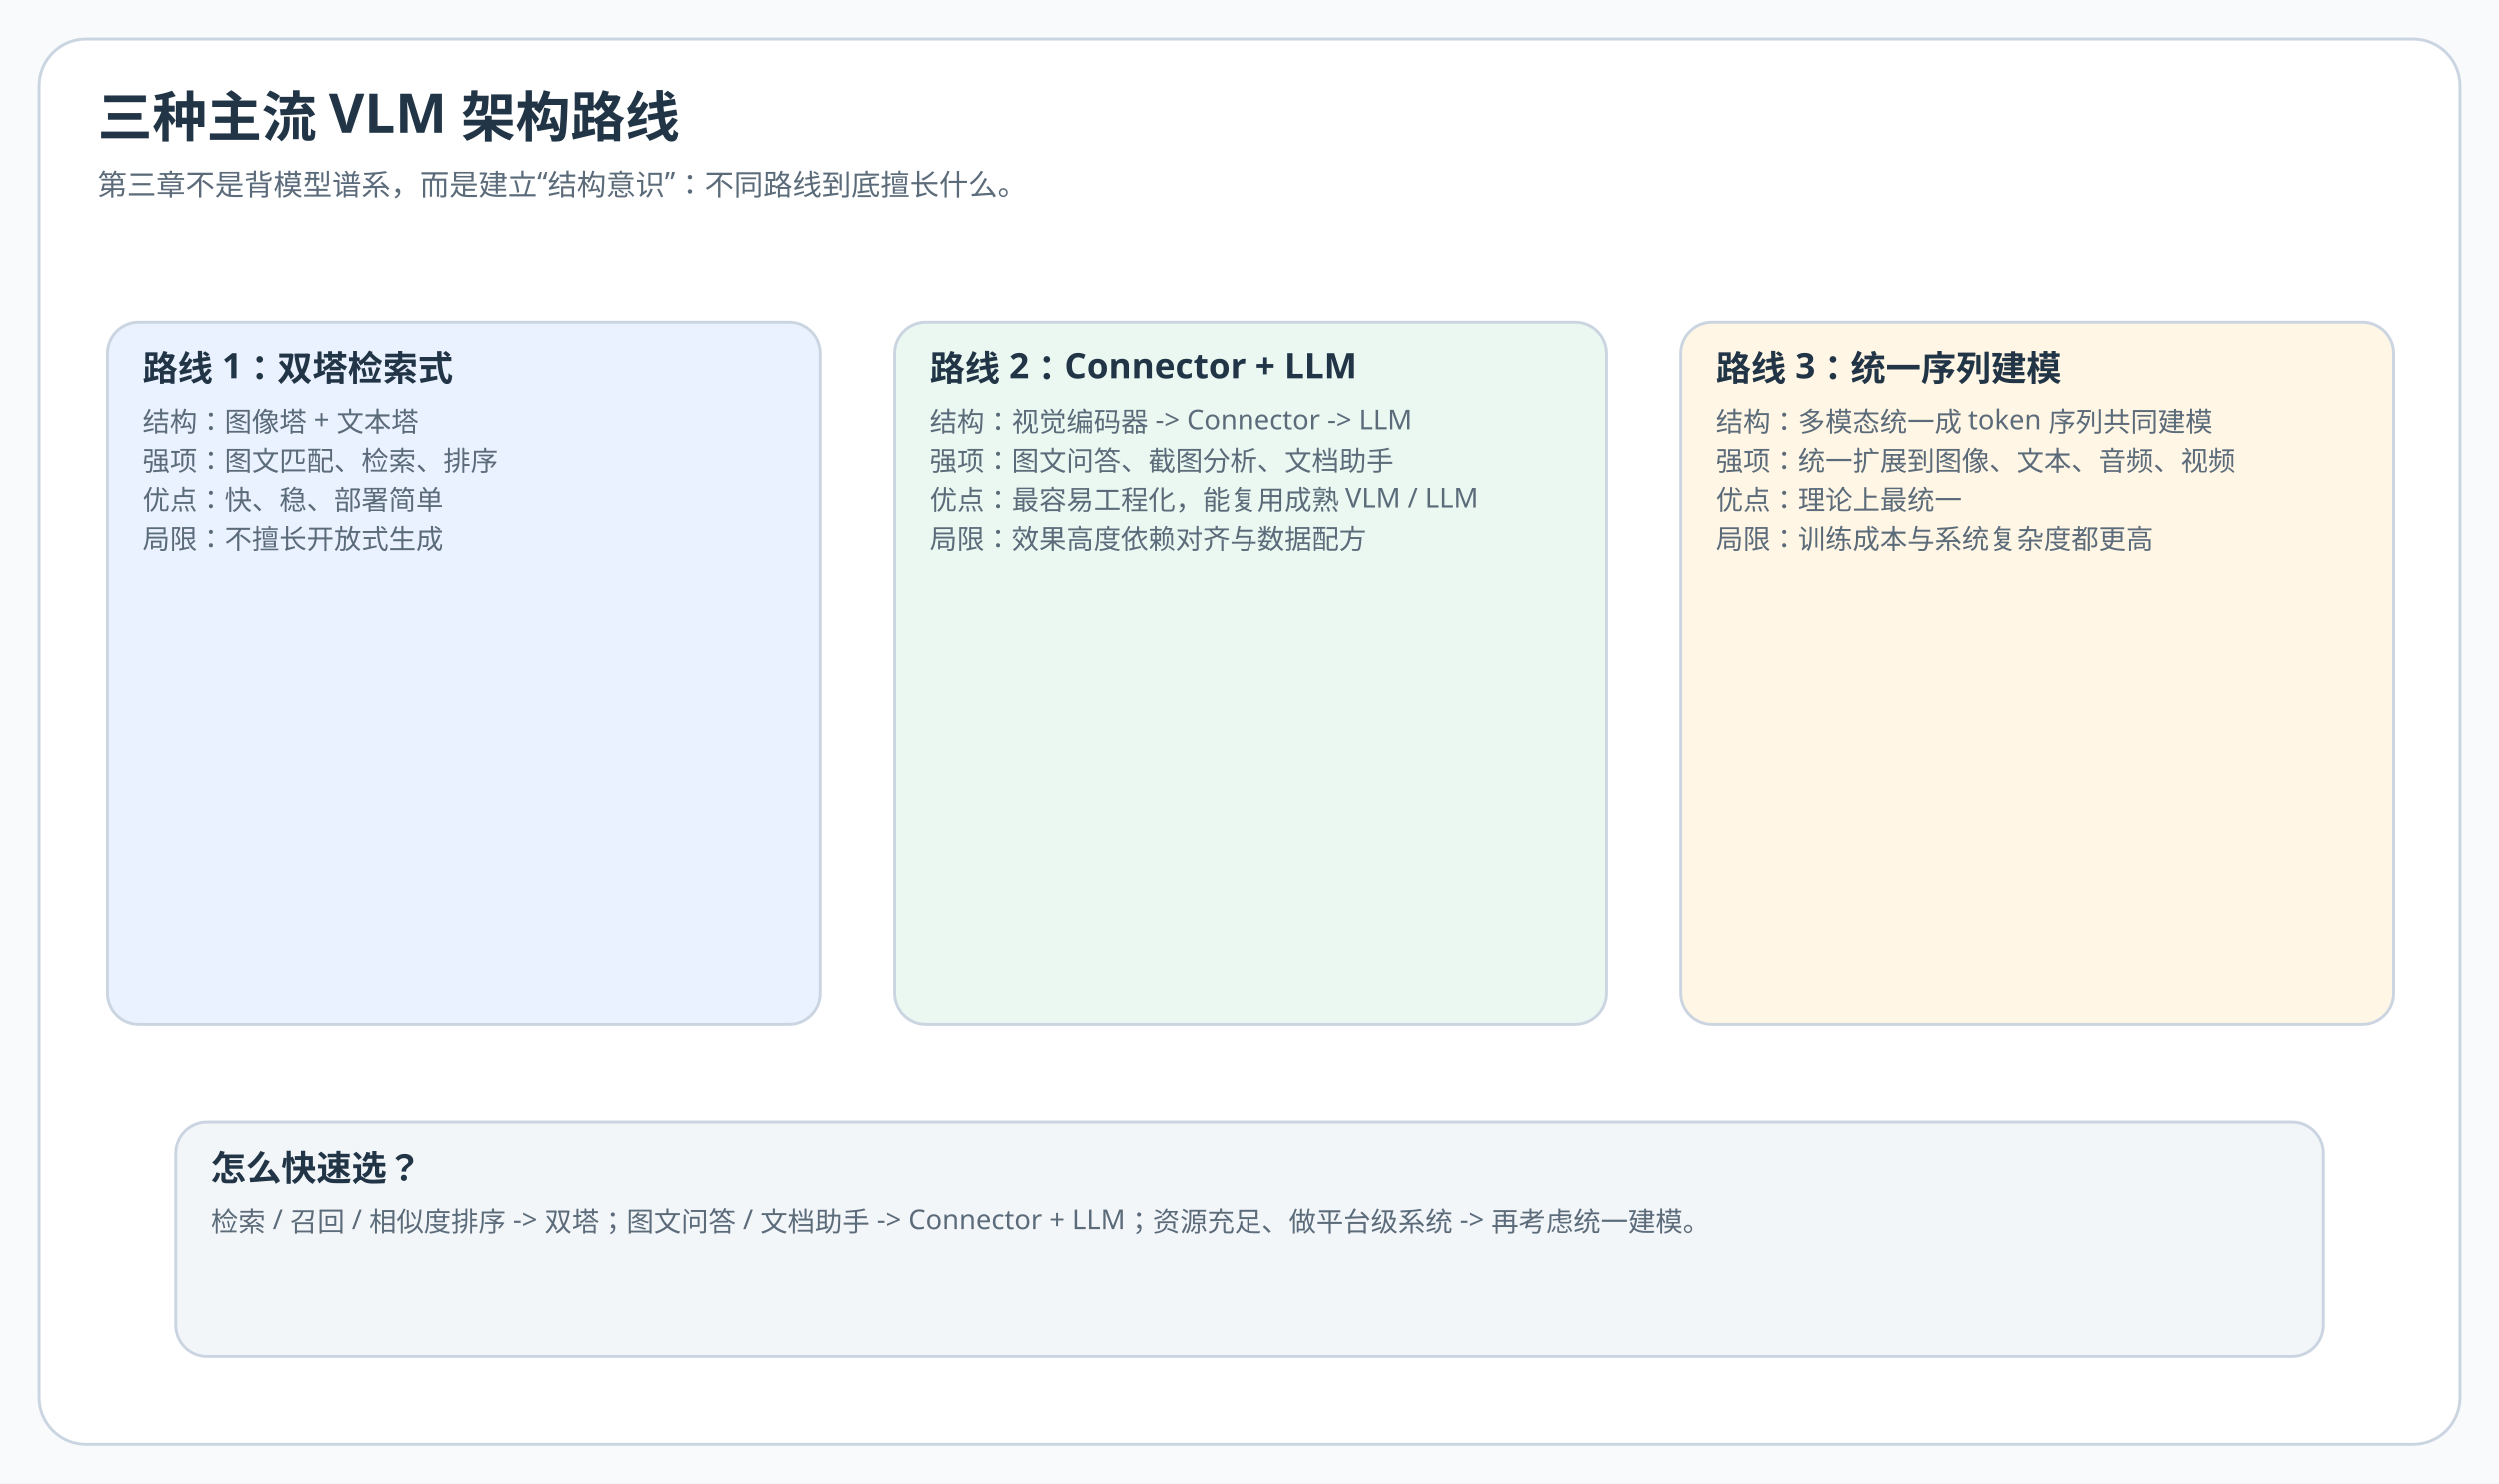
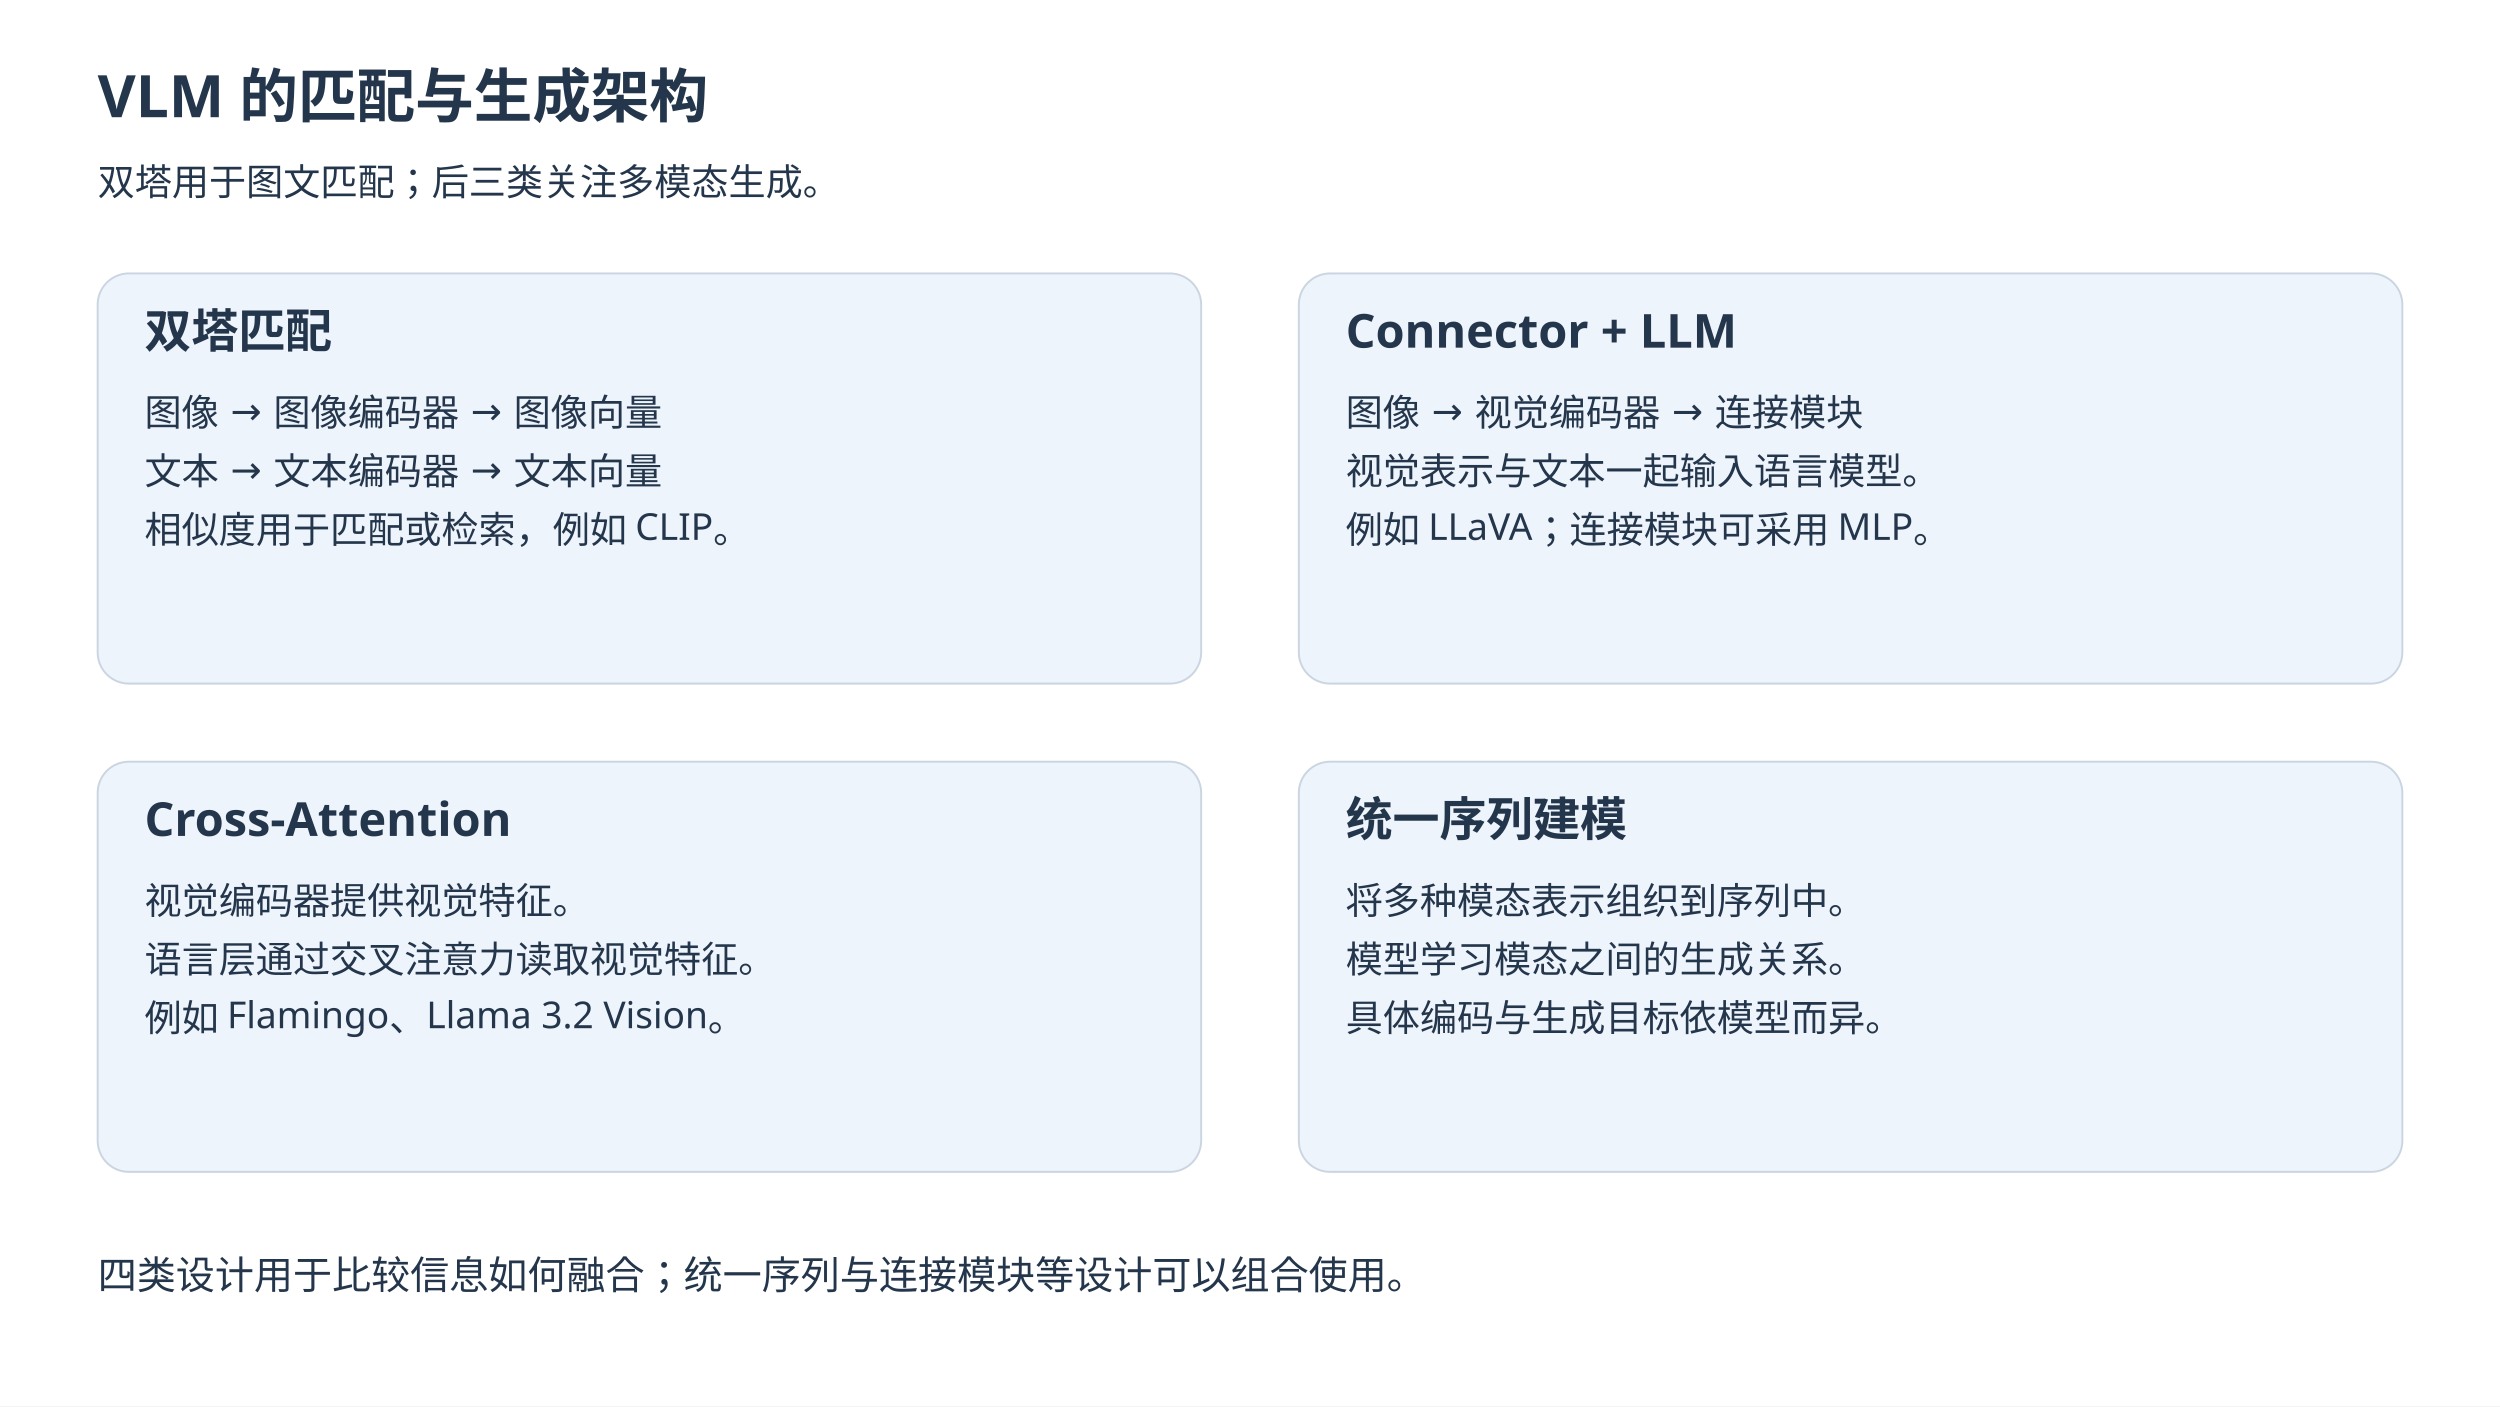
- <svg xmlns="http://www.w3.org/2000/svg" width="1280" height="760" viewBox="0 0 1280 760">
-   <defs>
-     <marker id="m-2B63D9" viewBox="0 0 10 10" refX="8" refY="5" markerWidth="6" markerHeight="6" orient="auto-start-reverse">
-       <path d="M0 0L10 5L0 10Z" fill="#2B63D9" />
-     </marker>
-     <marker id="m-2D8C6C" viewBox="0 0 10 10" refX="8" refY="5" markerWidth="6" markerHeight="6" orient="auto-start-reverse">
-       <path d="M0 0L10 5L0 10Z" fill="#2D8C6C" />
-     </marker>
-     <marker id="m-B7791F" viewBox="0 0 10 10" refX="8" refY="5" markerWidth="6" markerHeight="6" orient="auto-start-reverse">
-       <path d="M0 0L10 5L0 10Z" fill="#B7791F" />
-     </marker>
-     <marker id="m-C0563D" viewBox="0 0 10 10" refX="8" refY="5" markerWidth="6" markerHeight="6" orient="auto-start-reverse">
-       <path d="M0 0L10 5L0 10Z" fill="#C0563D" />
-     </marker>
-     <marker id="m-5B6B7A" viewBox="0 0 10 10" refX="8" refY="5" markerWidth="6" markerHeight="6" orient="auto-start-reverse">
-       <path d="M0 0L10 5L0 10Z" fill="#5B6B7A" />
-     </marker>
-   </defs>
-   <rect width="1280" height="760" fill="#F8FAFC" />
-   <rect x="20" y="20" width="1240" height="720" rx="24" fill="#FFFFFF" stroke="#CBD5E1" stroke-width="1.5" />
-   <text x="50" y="70" font-family="'Segoe UI','PingFang SC','Microsoft YaHei',sans-serif" font-size="28" font-weight="800" fill="#213547" text-anchor="start">三种主流 VLM 架构路线</text>
-   <text x="50" y="100" font-family="'Segoe UI','PingFang SC','Microsoft YaHei',sans-serif" font-size="15" font-weight="400" fill="#5B6B7A" text-anchor="start">第三章不是背模型谱系，而是建立“结构意识”：不同路线到底擅长什么。</text>
-   <g>
-     <rect x="55" y="165" width="365" height="360" rx="16" fill="#EAF1FF" stroke="#CBD5E1" stroke-width="1.5" />
-     <text x="73" y="195" font-family="'Segoe UI','PingFang SC','Microsoft YaHei',sans-serif" font-size="18" font-weight="700" fill="#213547" text-anchor="start">路线 1：双塔检索式</text>
-     <text x="73" y="221" font-family="'Segoe UI','PingFang SC','Microsoft YaHei',sans-serif" font-size="14" font-weight="400" fill="#5B6B7A" text-anchor="start">结构：图像塔 + 文本塔</text>
-     <text x="73" y="241" font-family="'Segoe UI','PingFang SC','Microsoft YaHei',sans-serif" font-size="14" font-weight="400" fill="#5B6B7A" text-anchor="start">强项：图文匹配、检索、排序</text>
-     <text x="73" y="261" font-family="'Segoe UI','PingFang SC','Microsoft YaHei',sans-serif" font-size="14" font-weight="400" fill="#5B6B7A" text-anchor="start">优点：快、稳、部署简单</text>
-     <text x="73" y="281" font-family="'Segoe UI','PingFang SC','Microsoft YaHei',sans-serif" font-size="14" font-weight="400" fill="#5B6B7A" text-anchor="start">局限：不擅长开放式生成</text>
-   </g>
-   <g>
-     <rect x="458" y="165" width="365" height="360" rx="16" fill="#EAF8F1" stroke="#CBD5E1" stroke-width="1.5" />
-     <text x="476" y="195" font-family="'Segoe UI','PingFang SC','Microsoft YaHei',sans-serif" font-size="18" font-weight="700" fill="#213547" text-anchor="start">路线 2：Connector + LLM</text>
-     <text x="476" y="221" font-family="'Segoe UI','PingFang SC','Microsoft YaHei',sans-serif" font-size="14" font-weight="400" fill="#5B6B7A" text-anchor="start">结构：视觉编码器 -&gt; Connector -&gt; LLM</text>
-     <text x="476" y="241" font-family="'Segoe UI','PingFang SC','Microsoft YaHei',sans-serif" font-size="14" font-weight="400" fill="#5B6B7A" text-anchor="start">强项：图文问答、截图分析、文档助手</text>
-     <text x="476" y="261" font-family="'Segoe UI','PingFang SC','Microsoft YaHei',sans-serif" font-size="14" font-weight="400" fill="#5B6B7A" text-anchor="start">优点：最容易工程化，能复用成熟 VLM / LLM</text>
-     <text x="476" y="281" font-family="'Segoe UI','PingFang SC','Microsoft YaHei',sans-serif" font-size="14" font-weight="400" fill="#5B6B7A" text-anchor="start">局限：效果高度依赖对齐与数据配方</text>
-   </g>
-   <g>
-     <rect x="861" y="165" width="365" height="360" rx="16" fill="#FFF6E5" stroke="#CBD5E1" stroke-width="1.5" />
-     <text x="879" y="195" font-family="'Segoe UI','PingFang SC','Microsoft YaHei',sans-serif" font-size="18" font-weight="700" fill="#213547" text-anchor="start">路线 3：统一序列建模</text>
-     <text x="879" y="221" font-family="'Segoe UI','PingFang SC','Microsoft YaHei',sans-serif" font-size="14" font-weight="400" fill="#5B6B7A" text-anchor="start">结构：多模态统一成 token 序列共同建模</text>
-     <text x="879" y="241" font-family="'Segoe UI','PingFang SC','Microsoft YaHei',sans-serif" font-size="14" font-weight="400" fill="#5B6B7A" text-anchor="start">强项：统一扩展到图像、文本、音频、视频</text>
-     <text x="879" y="261" font-family="'Segoe UI','PingFang SC','Microsoft YaHei',sans-serif" font-size="14" font-weight="400" fill="#5B6B7A" text-anchor="start">优点：理论上最统一</text>
-     <text x="879" y="281" font-family="'Segoe UI','PingFang SC','Microsoft YaHei',sans-serif" font-size="14" font-weight="400" fill="#5B6B7A" text-anchor="start">局限：训练成本与系统复杂度都更高</text>
-   </g>
-   <g>
-     <rect x="90" y="575" width="1100" height="120" rx="16" fill="#F3F6F9" stroke="#CBD5E1" stroke-width="1.5" />
-     <text x="108" y="605" font-family="'Segoe UI','PingFang SC','Microsoft YaHei',sans-serif" font-size="18" font-weight="700" fill="#213547" text-anchor="start">怎么快速选？</text>
-     <text x="108" y="631" font-family="'Segoe UI','PingFang SC','Microsoft YaHei',sans-serif" font-size="14" font-weight="400" fill="#5B6B7A" text-anchor="start">检索 / 召回 / 相似度排序 -&gt; 双塔；图文问答 / 文档助手 -&gt; Connector + LLM；资源充足、做平台级系统 -&gt; 再考虑统一建模。</text>
-   </g>
+ <svg xmlns="http://www.w3.org/2000/svg" width="1280" height="720" viewBox="0 0 1280 720" role="img" aria-label="VLM 的匹配与生成架构">
+   <style>text {font-family: 'Microsoft YaHei', sans-serif; fill:#24364b}</style>
+   <rect width="1280" height="720" fill="#ffffff" />
+   <text x="50" y="60" font-size="30" font-weight="700">VLM 的匹配与生成架构</text>
+   <text x="50" y="100" font-size="19" font-weight="400">双塔用于图文匹配；后三类关注多模态生成。</text>
+   <rect x="50" y="140" width="565" height="210" rx="16" fill="#eef4fc" stroke="#cbd5e1" />
+   <text x="74" y="178" font-size="24" font-weight="700">双塔匹配</text>
+   <text x="74" y="218" font-size="19" font-weight="400">图像 → 图像编码器 → 图像向量</text>
+   <text x="74" y="248" font-size="19" font-weight="400">文本 → 文本编码器 → 文本向量</text>
+   <text x="74" y="278" font-size="19" font-weight="400">相似度用于匹配或检索，例如 CLIP。</text>
+   <rect x="665" y="140" width="565" height="210" rx="16" fill="#eef4fc" stroke="#cbd5e1" />
+   <text x="689" y="178" font-size="24" font-weight="700">Connector + LLM</text>
+   <text x="689" y="218" font-size="19" font-weight="400">图像 → 视觉编码器 → 连接模块</text>
+   <text x="689" y="248" font-size="19" font-weight="400">视觉表示与文本一起输入语言模型。</text>
+   <text x="689" y="278" font-size="19" font-weight="400">例如 LLaVA；连接模块可采用 MLP。</text>
+   <rect x="50" y="390" width="565" height="210" rx="16" fill="#eef4fc" stroke="#cbd5e1" />
+   <text x="74" y="428" font-size="24" font-weight="700">Cross-Attention</text>
+   <text x="74" y="468" font-size="19" font-weight="400">视觉编码器提供视觉特征。</text>
+   <text x="74" y="498" font-size="19" font-weight="400">语言层通过交叉注意力读取视觉特征。</text>
+   <text x="74" y="528" font-size="19" font-weight="400">例如 Flamingo、Llama 3.2 Vision。</text>
+   <rect x="665" y="390" width="565" height="210" rx="16" fill="#eef4fc" stroke="#cbd5e1" />
+   <text x="689" y="428" font-size="24" font-weight="700">统一序列建模</text>
+   <text x="689" y="468" font-size="19" font-weight="400">将多种模态表示组织到序列中。</text>
+   <text x="689" y="498" font-size="19" font-weight="400">模型学习模态之间的生成关系。</text>
+   <text x="689" y="528" font-size="19" font-weight="400">具体编码与生成目标依模型而异。</text>
+   <text x="50" y="660" font-size="20" font-weight="400">四类设计用于比较信息如何融合；统一序列与连接模块等设计可以组合使用。</text>
</svg>
